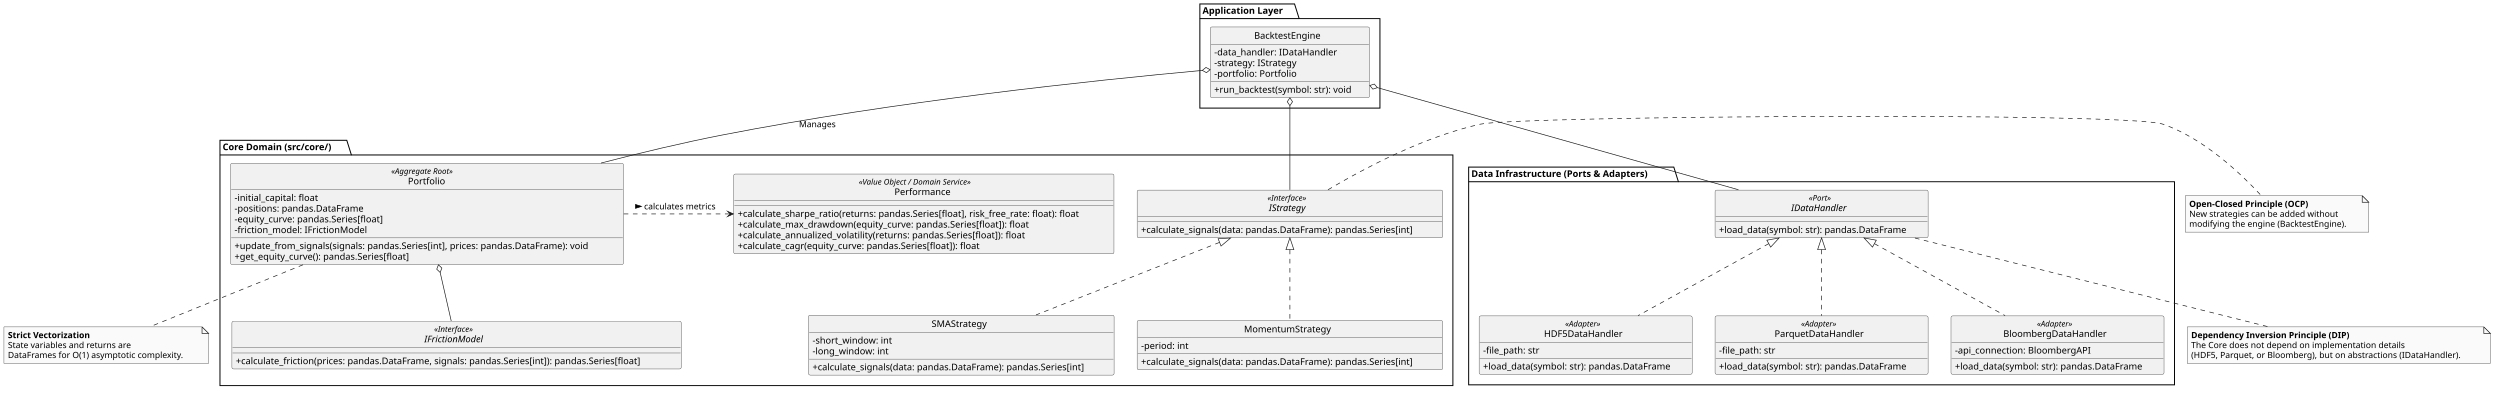
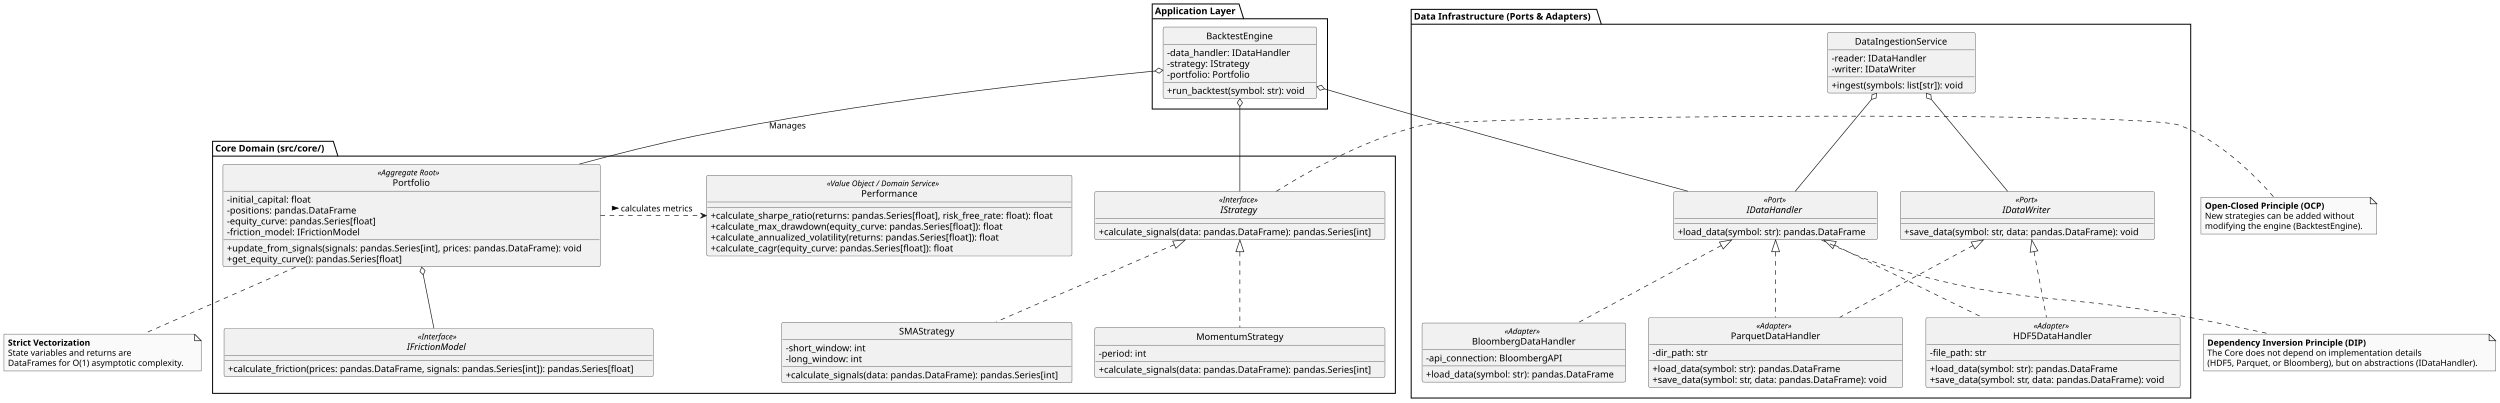
- <svg xmlns="http://www.w3.org/2000/svg" width="3804" height="601" data-diagram-type="CLASS" preserveAspectRatio="none" style="width:3804px;height:601px;background:#fff" viewBox="0 0 3804 601">
-   <g id="ent0001" data-qualified-name="Core Domain .src.core.." data-source-line="7">
-     <path fill="none" d="M334.71 213.49h192.956l7 22.297H2210.71V586.72h-1876z" style="stroke:#000;stroke-width:1.5;stroke-linejoin:miter;stroke-miterlimit:10" />
-     <path d="M334.71 235.787h199.956" style="stroke:#000;stroke-width:1.5" />
-     <text x="338.71" y="228.485" font-family="sans-serif" font-size="14" font-weight="700" textLength="186.956">Core Domain (src/core/)</text>
-   </g>
-   <g id="ent0011" data-qualified-name="Data Infrastructure .Ports . Adapters." data-source-line="50">
-     <path fill="none" d="M2234.71 254.23h312.14l7 22.297h754.86V585.56h-1074z" style="stroke:#000;stroke-width:1.5;stroke-linejoin:miter;stroke-miterlimit:10" />
-     <path d="M2234.71 276.527h319.141" style="stroke:#000;stroke-width:1.5" />
-     <text x="2238.71" y="269.225" font-family="sans-serif" font-size="14" font-weight="700" textLength="306.141">Data Infrastructure (Ports &amp; Adapters)</text>
-   </g>
-   <g id="ent0019" data-qualified-name="Application Layer" data-source-line="76">
-     <path fill="none" d="M1825.71 6h144.065l7 22.297h122.935V164.49h-274z" style="stroke:#000;stroke-width:1.5;stroke-linejoin:miter;stroke-miterlimit:10" />
-     <path d="M1825.71 28.297h151.065" style="stroke:#000;stroke-width:1.5" />
-     <text x="1829.71" y="20.995" font-family="sans-serif" font-size="14" font-weight="700" textLength="138.065">Application Layer</text>
-   </g>
-   <g id="ent0002" data-qualified-name="Core Domain .src.core...IFrictionModel" data-source-line="9">
-     <rect width="683.665" height="72.563" x="352.88" y="488.84" fill="#f1f1f1" rx="2.5" ry="2.5" style="stroke:#181818;stroke-width:.5" />
-     <text x="660.508" y="504.979" font-family="sans-serif" font-size="12" font-style="italic" textLength="68.408">«Interface»</text>
-     <text x="645.524" y="520.804" font-family="sans-serif" font-size="14" font-style="italic" textLength="98.376">IFrictionModel</text>
-     <path d="M353.88 529.106h681.665m-681.665 8h681.665" style="stroke:#181818;stroke-width:.5" />
-     <text x="358.88" y="554.101" font-family="sans-serif" font-size="14" textLength="671.665">+calculate_friction(prices: pandas.DataFrame, signals: pandas.Series[int]): pandas.Series[float]</text>
-   </g>
-   <g id="ent0003" data-qualified-name="Core Domain .src.core...IStrategy" data-source-line="13">
-     <rect width="464.929" height="72.563" x="1730.25" y="289.23" fill="#f1f1f1" rx="2.5" ry="2.5" style="stroke:#181818;stroke-width:.5" />
-     <text x="1928.51" y="305.369" font-family="sans-serif" font-size="12" font-style="italic" textLength="68.408">«Interface»</text>
-     <text x="1930.657" y="321.194" font-family="sans-serif" font-size="14" font-style="italic" textLength="64.114">IStrategy</text>
-     <path d="M1731.25 329.496h462.929m-462.929 8h462.929" style="stroke:#181818;stroke-width:.5" />
-     <text x="1736.25" y="354.491" font-family="sans-serif" font-size="14" textLength="452.929">+calculate_signals(data: pandas.DataFrame): pandas.Series[int]</text>
-   </g>
-   <g id="ent0004" data-qualified-name="Core Domain .src.core...SMAStrategy" data-source-line="17">
-     <rect width="464.929" height="91.188" x="1230.25" y="479.53" fill="#f1f1f1" rx="2.5" ry="2.5" style="stroke:#181818;stroke-width:.5" />
-     <text x="1417.45" y="497.525" font-family="sans-serif" font-size="14" textLength="90.528">SMAStrategy</text>
-     <path d="M1231.25 505.827h462.929" style="stroke:#181818;stroke-width:.5" />
-     <text x="1236.25" y="522.822" font-family="sans-serif" font-size="14" textLength="128.564">-short_window: int</text>
-     <text x="1236.25" y="539.119" font-family="sans-serif" font-size="14" textLength="122.801">-long_window: int</text>
-     <path d="M1231.25 546.421h462.929" style="stroke:#181818;stroke-width:.5" />
-     <text x="1236.25" y="563.416" font-family="sans-serif" font-size="14" textLength="452.929">+calculate_signals(data: pandas.DataFrame): pandas.Series[int]</text>
-   </g>
-   <g id="ent0005" data-qualified-name="Core Domain .src.core...MomentumStrategy" data-source-line="23">
-     <rect width="464.929" height="74.891" x="1730.25" y="487.68" fill="#f1f1f1" rx="2.5" ry="2.5" style="stroke:#181818;stroke-width:.5" />
-     <text x="1892.837" y="505.675" font-family="sans-serif" font-size="14" textLength="139.754">MomentumStrategy</text>
-     <path d="M1731.25 513.977h462.929" style="stroke:#181818;stroke-width:.5" />
-     <text x="1736.25" y="530.972" font-family="sans-serif" font-size="14" textLength="77.068">-period: int</text>
-     <path d="M1731.25 538.274h462.929" style="stroke:#181818;stroke-width:.5" />
-     <text x="1736.25" y="555.269" font-family="sans-serif" font-size="14" textLength="452.929">+calculate_signals(data: pandas.DataFrame): pandas.Series[int]</text>
-   </g>
-   <g id="ent0008" data-qualified-name="Core Domain .src.core...Portfolio" data-source-line="31">
-     <rect width="597.84" height="154.047" x="350.79" y="248.49" fill="#f1f1f1" rx="2.5" ry="2.5" style="stroke:#181818;stroke-width:.5" />
-     <text x="595.188" y="264.629" font-family="sans-serif" font-size="12" font-style="italic" textLength="109.043">«Aggregate Root»</text>
-     <text x="620.664" y="280.454" font-family="sans-serif" font-size="14" textLength="58.092">Portfolio</text>
-     <path d="M351.79 288.756h595.84" style="stroke:#181818;stroke-width:.5" />
-     <text x="356.79" y="305.751" font-family="sans-serif" font-size="14" textLength="138.182">-initial_capital: float</text>
-     <text x="356.79" y="322.048" font-family="sans-serif" font-size="14" textLength="210.581">-positions: pandas.DataFrame</text>
-     <text x="356.79" y="338.344" font-family="sans-serif" font-size="14" textLength="245.458">-equity_curve: pandas.Series[float]</text>
-     <text x="356.79" y="354.641" font-family="sans-serif" font-size="14" textLength="212.276">-friction_model: IFrictionModel</text>
-     <path d="M351.79 361.943h595.84" style="stroke:#181818;stroke-width:.5" />
-     <text x="356.79" y="378.938" font-family="sans-serif" font-size="14" textLength="585.84">+update_from_signals(signals: pandas.Series[int], prices: pandas.DataFrame): void</text>
-     <text x="356.79" y="395.235" font-family="sans-serif" font-size="14" textLength="293.05">+get_equity_curve(): pandas.Series[float]</text>
-   </g>
-   <g id="ent0009" data-qualified-name="Core Domain .src.core...Performance" data-source-line="40">
-     <rect width="578.576" height="121.453" x="1116.42" y="264.78" fill="#f1f1f1" rx="2.5" ry="2.5" style="stroke:#181818;stroke-width:.5" />
-     <text x="1306.775" y="280.919" font-family="sans-serif" font-size="12" font-style="italic" textLength="197.865">«Value Object / Domain Service»</text>
-     <text x="1360.977" y="296.744" font-family="sans-serif" font-size="14" textLength="89.462">Performance</text>
-     <path d="M1117.42 305.046h576.576m-576.576 8h576.576" style="stroke:#181818;stroke-width:.5" />
-     <text x="1122.42" y="330.041" font-family="sans-serif" font-size="14" textLength="566.576">+calculate_sharpe_ratio(returns: pandas.Series[float], risk_free_rate: float): float</text>
-     <text x="1122.42" y="346.338" font-family="sans-serif" font-size="14" textLength="483.937">+calculate_max_drawdown(equity_curve: pandas.Series[float]): float</text>
-     <text x="1122.42" y="362.635" font-family="sans-serif" font-size="14" textLength="478.037">+calculate_annualized_volatility(returns: pandas.Series[float]): float</text>
-     <text x="1122.42" y="378.931" font-family="sans-serif" font-size="14" textLength="404.906">+calculate_cagr(equity_curve: pandas.Series[float]): float</text>
-   </g>
-   <g id="ent0012" data-qualified-name="Data Infrastructure .Ports . Adapters..IDataHandler" data-source-line="52">
-     <rect width="324.156" height="72.563" x="2609.63" y="289.23" fill="#f1f1f1" rx="2.5" ry="2.5" style="stroke:#181818;stroke-width:.5" />
-     <text x="2752.258" y="305.369" font-family="sans-serif" font-size="12" font-style="italic" textLength="38.9">«Port»</text>
-     <text x="2725.367" y="321.194" font-family="sans-serif" font-size="14" font-style="italic" textLength="92.682">IDataHandler</text>
-     <path d="M2610.63 329.496h322.156m-322.156 8h322.156" style="stroke:#181818;stroke-width:.5" />
-     <text x="2615.63" y="354.491" font-family="sans-serif" font-size="14" textLength="312.156">+load_data(symbol: str): pandas.DataFrame</text>
-   </g>
-   <g id="ent0013" data-qualified-name="Data Infrastructure .Ports . Adapters..HDF5DataHandler" data-source-line="56">
-     <rect width="324.156" height="88.859" x="2250.63" y="480.7" fill="#f1f1f1" rx="2.5" ry="2.5" style="stroke:#181818;stroke-width:.5" />
-     <text x="2381.457" y="496.839" font-family="sans-serif" font-size="12" font-style="italic" textLength="62.502">«Adapter»</text>
-     <text x="2349.298" y="512.664" font-family="sans-serif" font-size="14" textLength="126.82">HDF5DataHandler</text>
-     <path d="M2251.63 520.966h322.156" style="stroke:#181818;stroke-width:.5" />
-     <text x="2256.63" y="537.961" font-family="sans-serif" font-size="14" textLength="92.907">-file_path: str</text>
-     <path d="M2251.63 545.263h322.156" style="stroke:#181818;stroke-width:.5" />
-     <text x="2256.63" y="562.258" font-family="sans-serif" font-size="14" textLength="312.156">+load_data(symbol: str): pandas.DataFrame</text>
-   </g>
-   <g id="ent0014" data-qualified-name="Data Infrastructure .Ports . Adapters..ParquetDataHandler" data-source-line="61">
-     <rect width="324.156" height="88.859" x="2609.63" y="480.7" fill="#f1f1f1" rx="2.5" ry="2.5" style="stroke:#181818;stroke-width:.5" />
-     <text x="2740.457" y="496.839" font-family="sans-serif" font-size="12" font-style="italic" textLength="62.502">«Adapter»</text>
-     <text x="2700.112" y="512.664" font-family="sans-serif" font-size="14" textLength="143.192">ParquetDataHandler</text>
-     <path d="M2610.63 520.966h322.156" style="stroke:#181818;stroke-width:.5" />
-     <text x="2615.63" y="537.961" font-family="sans-serif" font-size="14" textLength="92.907">-file_path: str</text>
-     <path d="M2610.63 545.263h322.156" style="stroke:#181818;stroke-width:.5" />
-     <text x="2615.63" y="562.258" font-family="sans-serif" font-size="14" textLength="312.156">+load_data(symbol: str): pandas.DataFrame</text>
-   </g>
-   <g id="ent0015" data-qualified-name="Data Infrastructure .Ports . Adapters..BloombergDataHandler" data-source-line="66">
-     <rect width="324.156" height="88.859" x="2968.63" y="480.7" fill="#f1f1f1" rx="2.5" ry="2.5" style="stroke:#181818;stroke-width:.5" />
-     <text x="3099.457" y="496.839" font-family="sans-serif" font-size="12" font-style="italic" textLength="62.502">«Adapter»</text>
-     <text x="3048.229" y="512.664" font-family="sans-serif" font-size="14" textLength="164.958">BloombergDataHandler</text>
-     <path d="M2969.63 520.966h322.156" style="stroke:#181818;stroke-width:.5" />
-     <text x="2974.63" y="537.961" font-family="sans-serif" font-size="14" textLength="218.265">-api_connection: BloombergAPI</text>
-     <path d="M2969.63 545.263h322.156" style="stroke:#181818;stroke-width:.5" />
-     <text x="2974.63" y="562.258" font-family="sans-serif" font-size="14" textLength="312.156">+load_data(symbol: str): pandas.DataFrame</text>
-   </g>
-   <g id="ent0020" data-qualified-name="Application Layer.BacktestEngine" data-source-line="77">
-     <rect width="242.371" height="107.484" x="1841.53" y="41" fill="#f1f1f1" rx="2.5" ry="2.5" style="stroke:#181818;stroke-width:.5" />
-     <text x="1908.288" y="58.995" font-family="sans-serif" font-size="14" textLength="108.856">BacktestEngine</text>
-     <path d="M1842.53 67.297h240.371" style="stroke:#181818;stroke-width:.5" />
-     <text x="1847.53" y="84.292" font-family="sans-serif" font-size="14" textLength="198.905">-data_handler: IDataHandler</text>
-     <text x="1847.53" y="100.589" font-family="sans-serif" font-size="14" textLength="136.726">-strategy: IStrategy</text>
-     <text x="1847.53" y="116.886" font-family="sans-serif" font-size="14" textLength="130.847">-portfolio: Portfolio</text>
-     <path d="M1842.53 124.188h240.371" style="stroke:#181818;stroke-width:.5" />
-     <text x="1847.53" y="141.183" font-family="sans-serif" font-size="14" textLength="230.371">+run_backtest(symbol: str): void</text>
-   </g>
-   <g id="ent0026" data-qualified-name="GMN25" data-source-line="92">
-     <path fill="#fafafa" d="M3328.05 497.43v55.398h461.324V507.43l-10-10H3328.05" style="stroke:#181818;stroke-width:.5" />
-     <path fill="#fafafa" d="M3779.374 497.43v10h10l-10-10" style="stroke:#181818;stroke-width:1" />
-     <text x="3334.05" y="514.497" font-family="sans-serif" font-size="13" font-weight="700" textLength="273.724">Dependency Inversion Principle (DIP)</text>
-     <text x="3334.05" y="529.63" font-family="sans-serif" font-size="13" textLength="347.242">The Core does not depend on implementation details</text>
-     <text x="3334.05" y="544.763" font-family="sans-serif" font-size="13" textLength="440.324">(HDF5, Parquet, or Bloomberg), but on abstractions (IDataHandler).</text>
-   </g>
-   <g id="ent0029" data-qualified-name="GMN28" data-source-line="98">
-     <path fill="#fafafa" d="M3325.07 297.81v55.398h279.28V307.81l-10-10h-269.28" style="stroke:#181818;stroke-width:.5" />
-     <path fill="#fafafa" d="M3594.35 297.81v10h10l-10-10" style="stroke:#181818;stroke-width:1" />
-     <text x="3331.07" y="314.877" font-family="sans-serif" font-size="13" font-weight="700" textLength="208.057">Open-Closed Principle (OCP)</text>
-     <text x="3331.07" y="330.01" font-family="sans-serif" font-size="13" textLength="243.122">New strategies can be added without</text>
-     <text x="3331.07" y="345.142" font-family="sans-serif" font-size="13" textLength="258.28">modifying the engine (BacktestEngine).</text>
-   </g>
-   <g id="ent0032" data-qualified-name="GMN31" data-source-line="104">
-     <path fill="#fafafa" d="M6 497.43v55.398h311.424V507.43l-10-10H6" style="stroke:#181818;stroke-width:.5" />
-     <path fill="#fafafa" d="M307.424 497.43v10h10l-10-10" style="stroke:#181818;stroke-width:1" />
-     <text x="12" y="514.497" font-family="sans-serif" font-size="13" font-weight="700" textLength="142.683">Strict Vectorization</text>
-     <text x="12" y="529.63" font-family="sans-serif" font-size="13" textLength="202.96">State variables and returns are</text>
-     <text x="12" y="544.763" font-family="sans-serif" font-size="13" textLength="290.424">DataFrames for O(1) asymptotic complexity.</text>
-   </g>
-   <g id="lnk6" fill="none" data-entity-1="ent0003" data-entity-2="ent0004" data-link-type="extension" data-source-line="28">
-     <path id="IStrategy-backto-SMAStrategy" d="M1855.72 368.797c-82.98 32.8-189.63 74.943-279.31 110.393" style="stroke:#181818;stroke-width:1;stroke-dasharray:7,7" />
-     <path d="m1872.46 362.18-18.945 1.037 4.41 11.16z" style="stroke:#181818;stroke-width:1;stroke-linejoin:miter;stroke-miterlimit:10" />
-   </g>
-   <g id="lnk7" fill="none" data-entity-1="ent0003" data-entity-2="ent0005" data-link-type="extension" data-source-line="29">
-     <path id="IStrategy-backto-MomentumStrategy" d="M1962.71 379.84v107.59" style="stroke:#181818;stroke-width:1;stroke-dasharray:7,7" />
-     <path d="m1962.71 361.84-6 18h12z" style="stroke:#181818;stroke-width:1;stroke-linejoin:miter;stroke-miterlimit:10" />
-   </g>
-   <g id="lnk10" data-entity-1="ent0008" data-entity-2="ent0009" data-link-type="dependency" data-source-line="47">
-     <path id="Portfolio-to-Performance" fill="none" d="M949.05 325.51h161.92" style="stroke:#181818;stroke-width:1;stroke-dasharray:7,7" />
-     <path fill="#181818" d="m1115.97 325.51-9-4 4 4-4 4z" style="stroke:#181818;stroke-width:1;stroke-linejoin:miter;stroke-miterlimit:10" />
-     <path d="m976.03 314.076-9.045-2.939v5.878z" style="stroke:#000;stroke-width:1;stroke-linejoin:miter;stroke-miterlimit:10" />
-     <text x="980.03" y="318.577" font-family="sans-serif" font-size="13" textLength="118.327">calculates metrics</text>
-   </g>
-   <g id="lnk16" fill="none" data-entity-1="ent0012" data-entity-2="ent0013" data-link-type="extension" data-source-line="71">
-     <path id="IDataHandler-backto-HDF5DataHandler" d="M2691.35 370.749c-60.16 33.11-134.25 73.901-198.86 109.461" style="stroke:#181818;stroke-width:1;stroke-dasharray:7,7" />
-     <path d="m2707.12 362.07-18.662 3.423 5.785 10.512z" style="stroke:#181818;stroke-width:1;stroke-linejoin:miter;stroke-miterlimit:10" />
-   </g>
-   <g id="lnk17" fill="none" data-entity-1="ent0012" data-entity-2="ent0014" data-link-type="extension" data-source-line="72">
-     <path id="IDataHandler-backto-ParquetDataHandler" d="M2771.71 379.84v100.63" style="stroke:#181818;stroke-width:1;stroke-dasharray:7,7" />
-     <path d="m2771.71 361.84-6 18h12z" style="stroke:#181818;stroke-width:1;stroke-linejoin:miter;stroke-miterlimit:10" />
-   </g>
-   <g id="lnk18" fill="none" data-entity-1="ent0012" data-entity-2="ent0015" data-link-type="extension" data-source-line="73">
-     <path id="IDataHandler-backto-BloombergDataHandler" d="M2852.08 370.749c60.16 33.11 134.25 73.901 198.86 109.461" style="stroke:#181818;stroke-width:1;stroke-dasharray:7,7" />
-     <path d="m2836.31 362.07 12.876 13.935 5.786-10.512z" style="stroke:#181818;stroke-width:1;stroke-linejoin:miter;stroke-miterlimit:10" />
-   </g>
-   <g id="lnk21" data-entity-1="ent0020" data-entity-2="ent0012" data-link-type="aggregation" data-source-line="86">
-     <path id="BacktestEngine-backto-IDataHandler" fill="none" d="M2095.817 133.385c151.07 42.72 396.103 112.005 549.423 155.365" style="stroke:#181818;stroke-width:1" />
-     <path fill="none" d="m2084.27 130.12 4.685 5.482 6.862-2.217-4.685-5.481z" style="stroke:#181818;stroke-width:1;stroke-linejoin:miter;stroke-miterlimit:10" />
-     <text x="2319.71" y="193.557" font-family="sans-serif" font-size="13" textLength="4.132"> </text>
-   </g>
-   <g id="lnk22" data-entity-1="ent0020" data-entity-2="ent0003" data-link-type="aggregation" data-source-line="87">
-     <path id="BacktestEngine-backto-IStrategy" fill="none" d="M1962.71 160.8v128.03" style="stroke:#181818;stroke-width:1" />
-     <path fill="none" d="m1962.71 148.8-4 6 4 6 4-6z" style="stroke:#181818;stroke-width:1;stroke-linejoin:miter;stroke-miterlimit:10" />
-     <text x="1963.71" y="193.557" font-family="sans-serif" font-size="13" textLength="4.132"> </text>
-   </g>
-   <g id="lnk23" data-entity-1="ent0020" data-entity-2="ent0008" data-link-type="aggregation" data-source-line="88">
-     <path id="BacktestEngine-backto-Portfolio" fill="none" d="M1829.4 107.126c-167.93 15.4-468.2 47.134-730.69 98.364-60.05 11.72-123.95 26.94-184.14 42.57" style="stroke:#181818;stroke-width:1" />
-     <path fill="none" d="m1841.35 106.03-6.34-3.435-5.61 4.53 6.34 3.436z" style="stroke:#181818;stroke-width:1;stroke-linejoin:miter;stroke-miterlimit:10" />
-     <text x="1215.71" y="193.557" font-family="sans-serif" font-size="13" textLength="58.411">Manages</text>
-   </g>
-   <g id="lnk24" data-entity-1="ent0008" data-entity-2="ent0002" data-link-type="aggregation" data-source-line="89">
-     <path id="Portfolio-backto-IFrictionModel" fill="none" d="M669.773 414.61c6.7 29.44 11.377 49.97 16.807 73.79" style="stroke:#181818;stroke-width:1" />
-     <path fill="none" d="m667.11 402.91-2.569 6.738 5.232 4.963 2.569-6.738z" style="stroke:#181818;stroke-width:1;stroke-linejoin:miter;stroke-miterlimit:10" />
-     <text x="677.71" y="445.597" font-family="sans-serif" font-size="13" textLength="4.132"> </text>
-   </g>
-   <g id="lnk27" data-entity-1="ent0012" data-entity-2="ent0026" data-link-type="association" data-source-line="92">
-     <path id="IDataHandler-GMN25" fill="none" d="M2913.78 362.18c154.29 38.75 397.34 99.78 536.84 134.8" style="stroke:#181818;stroke-width:1;stroke-dasharray:7,7" />
-   </g>
-   <g id="lnk30" data-entity-1="ent0003" data-entity-2="ent0029" data-link-type="association" data-source-line="98">
-     <path id="IStrategy-GMN28" fill="none" d="M2020.65 288.76c56.55-33.53 146.29-80.68 231.56-99.77 56.33-12.62 984.46-18.89 1039 0 61.94 21.44 118.54 75.15 149.31 108.45" style="stroke:#181818;stroke-width:1;stroke-dasharray:7,7" />
-   </g>
-   <g id="lnk33" data-entity-1="ent0008" data-entity-2="ent0032" data-link-type="association" data-source-line="104">
-     <path id="Portfolio-GMN31" fill="none" d="M461.04 402.91c-81.81 33.13-172.37 69.8-232.22 94.04" style="stroke:#181818;stroke-width:1;stroke-dasharray:7,7" />
+ <svg xmlns="http://www.w3.org/2000/svg" contentStyleType="text/css" data-diagram-type="CLASS" height="611px" preserveAspectRatio="none" style="width:3794px;height:611px;background:#FFFFFF;" version="1.1" viewBox="0 0 3794 611" width="3794px" zoomAndPan="magnify">
+   <defs />
+   <g>
+     <g class="cluster" data-qualified-name="Core Domain .src.core.." data-source-line="7" id="ent0002">
+       <polygon fill="none" points="322.62,214.44,505.828,214.44,512.828,236.928,2117.62,236.928,2117.62,597.01,322.62,597.01,322.62,214.44" style="stroke:#000000;stroke-width:1.5;" />
+       <line style="stroke:#000000;stroke-width:1.5;" x1="322.62" x2="512.828" y1="236.928" y2="236.928" />
+       <text fill="#000000" font-family="sans-serif" font-size="14" font-weight="bold" lengthAdjust="spacing" textLength="177.208" x="326.62" y="229.975">Core Domain (src/core/)</text>
+     </g>
+     <g class="cluster" data-qualified-name="Data Infrastructure .Ports . Adapters." data-source-line="50" id="ent0012">
+       <polygon fill="none" points="2141.62,14.25,2423.115,14.25,2430.115,36.738,3324.62,36.738,3324.62,604.08,2141.62,604.08,2141.62,14.25" style="stroke:#000000;stroke-width:1.5;" />
+       <line style="stroke:#000000;stroke-width:1.5;" x1="2141.62" x2="2430.115" y1="36.738" y2="36.738" />
+       <text fill="#000000" font-family="sans-serif" font-size="14" font-weight="bold" lengthAdjust="spacing" textLength="275.495" x="2145.62" y="29.785">Data Infrastructure (Ports &amp; Adapters)</text>
+     </g>
+     <g class="cluster" data-qualified-name="Application Layer" data-source-line="93" id="ent0026">
+       <polygon fill="none" points="1748.62,6,1880.347,6,1887.347,28.488,2014.62,28.488,2014.62,165.44,1748.62,165.44,1748.62,6" style="stroke:#000000;stroke-width:1.5;" />
+       <line style="stroke:#000000;stroke-width:1.5;" x1="1748.62" x2="1887.347" y1="28.488" y2="28.488" />
+       <text fill="#000000" font-family="sans-serif" font-size="14" font-weight="bold" lengthAdjust="spacing" textLength="125.727" x="1752.62" y="21.535">Application Layer</text>
+     </g>
+     <g class="entity" data-qualified-name="Core Domain .src.core...IFrictionModel" data-source-line="9" id="ent0003">
+       <rect fill="#F1F1F1" height="73.109" rx="2.5" ry="2.5" style="stroke:#181818;stroke-width:0.5;" width="651.263" x="339.99" y="498.48" />
+       <text fill="#000000" font-family="sans-serif" font-size="12" font-style="italic" lengthAdjust="spacing" textLength="63.434" x="633.905" y="515.082">«Interface»</text>
+       <text fill="#000000" font-family="sans-serif" font-size="14" font-style="italic" lengthAdjust="spacing" textLength="96.373" x="617.435" y="531.148">IFrictionModel</text>
+       <line style="stroke:#181818;stroke-width:0.5;" x1="340.99" x2="990.253" y1="539.101" y2="539.101" />
+       <line style="stroke:#181818;stroke-width:0.5;" x1="340.99" x2="990.253" y1="547.101" y2="547.101" />
+       <text fill="#000000" font-family="sans-serif" font-size="14" lengthAdjust="spacing" textLength="639.263" x="345.99" y="564.636">+calculate_friction(prices: pandas.DataFrame, signals: pandas.Series[int]): pandas.Series[float]</text>
+     </g>
+     <g class="entity" data-qualified-name="Core Domain .src.core...IStrategy" data-source-line="13" id="ent0004">
+       <rect fill="#F1F1F1" height="73.109" rx="2.5" ry="2.5" style="stroke:#181818;stroke-width:0.5;" width="440.435" x="1661.41" y="290.66" />
+       <text fill="#000000" font-family="sans-serif" font-size="12" font-style="italic" lengthAdjust="spacing" textLength="63.434" x="1849.911" y="307.262">«Interface»</text>
+       <text fill="#000000" font-family="sans-serif" font-size="14" font-style="italic" lengthAdjust="spacing" textLength="59.35" x="1851.953" y="323.328">IStrategy</text>
+       <line style="stroke:#181818;stroke-width:0.5;" x1="1662.41" x2="2100.845" y1="331.281" y2="331.281" />
+       <line style="stroke:#181818;stroke-width:0.5;" x1="1662.41" x2="2100.845" y1="339.281" y2="339.281" />
+       <text fill="#000000" font-family="sans-serif" font-size="14" lengthAdjust="spacing" textLength="428.435" x="1667.41" y="356.816">+calculate_signals(data: pandas.DataFrame): pandas.Series[int]</text>
+     </g>
+     <g class="entity" data-qualified-name="Core Domain .src.core...SMAStrategy" data-source-line="17" id="ent0005">
+       <rect fill="#F1F1F1" height="91.953" rx="2.5" ry="2.5" style="stroke:#181818;stroke-width:0.5;" width="440.435" x="1186.41" y="489.06" />
+       <text fill="#000000" font-family="sans-serif" font-size="14" lengthAdjust="spacing" textLength="84.574" x="1364.341" y="507.595">SMAStrategy</text>
+       <line style="stroke:#181818;stroke-width:0.5;" x1="1187.41" x2="1625.845" y1="515.548" y2="515.548" />
+       <text fill="#000000" font-family="sans-serif" font-size="14" lengthAdjust="spacing" textLength="129.042" x="1192.41" y="533.083">-short_window: int</text>
+       <text fill="#000000" font-family="sans-serif" font-size="14" lengthAdjust="spacing" textLength="123.717" x="1192.41" y="549.572">-long_window: int</text>
+       <line style="stroke:#181818;stroke-width:0.5;" x1="1187.41" x2="1625.845" y1="556.525" y2="556.525" />
+       <text fill="#000000" font-family="sans-serif" font-size="14" lengthAdjust="spacing" textLength="428.435" x="1192.41" y="574.06">+calculate_signals(data: pandas.DataFrame): pandas.Series[int]</text>
+     </g>
+     <g class="entity" data-qualified-name="Core Domain .src.core...MomentumStrategy" data-source-line="23" id="ent0006">
+       <rect fill="#F1F1F1" height="75.465" rx="2.5" ry="2.5" style="stroke:#181818;stroke-width:0.5;" width="440.435" x="1661.41" y="497.3" />
+       <text fill="#000000" font-family="sans-serif" font-size="14" lengthAdjust="spacing" textLength="132.528" x="1815.364" y="515.835">MomentumStrategy</text>
+       <line style="stroke:#181818;stroke-width:0.5;" x1="1662.41" x2="2100.845" y1="523.788" y2="523.788" />
+       <text fill="#000000" font-family="sans-serif" font-size="14" lengthAdjust="spacing" textLength="78.73" x="1667.41" y="541.323">-period: int</text>
+       <line style="stroke:#181818;stroke-width:0.5;" x1="1662.41" x2="2100.845" y1="548.277" y2="548.277" />
+       <text fill="#000000" font-family="sans-serif" font-size="14" lengthAdjust="spacing" textLength="428.435" x="1667.41" y="565.812">+calculate_signals(data: pandas.DataFrame): pandas.Series[int]</text>
+     </g>
+     <g class="entity" data-qualified-name="Core Domain .src.core...Portfolio" data-source-line="31" id="ent0009">
+       <rect fill="#F1F1F1" height="155.551" rx="2.5" ry="2.5" style="stroke:#181818;stroke-width:0.5;" width="572.561" x="338.34" y="249.44" />
+       <text fill="#000000" font-family="sans-serif" font-size="12" font-style="italic" lengthAdjust="spacing" textLength="103.312" x="572.964" y="266.042">«Aggregate Root»</text>
+       <text fill="#000000" font-family="sans-serif" font-size="14" lengthAdjust="spacing" textLength="57.743" x="595.749" y="282.108">Portfolio</text>
+       <line style="stroke:#181818;stroke-width:0.5;" x1="339.34" x2="909.9" y1="290.061" y2="290.061" />
+       <text fill="#000000" font-family="sans-serif" font-size="14" lengthAdjust="spacing" textLength="137.341" x="344.34" y="307.596">-initial_capital: float</text>
+       <text fill="#000000" font-family="sans-serif" font-size="14" lengthAdjust="spacing" textLength="205.625" x="344.34" y="324.084">-positions: pandas.DataFrame</text>
+       <text fill="#000000" font-family="sans-serif" font-size="14" lengthAdjust="spacing" textLength="235.751" x="344.34" y="340.573">-equity_curve: pandas.Series[float]</text>
+       <text fill="#000000" font-family="sans-serif" font-size="14" lengthAdjust="spacing" textLength="211.326" x="344.34" y="357.061">-friction_model: IFrictionModel</text>
+       <line style="stroke:#181818;stroke-width:0.5;" x1="339.34" x2="909.9" y1="364.014" y2="364.014" />
+       <text fill="#000000" font-family="sans-serif" font-size="14" lengthAdjust="spacing" textLength="560.561" x="344.34" y="381.549">+update_from_signals(signals: pandas.Series[int], prices: pandas.DataFrame): void</text>
+       <text fill="#000000" font-family="sans-serif" font-size="14" lengthAdjust="spacing" textLength="276.65" x="344.34" y="398.038">+get_equity_curve(): pandas.Series[float]</text>
+     </g>
+     <g class="entity" data-qualified-name="Core Domain .src.core...Performance" data-source-line="40" id="ent0010">
+       <rect fill="#F1F1F1" height="122.574" rx="2.5" ry="2.5" style="stroke:#181818;stroke-width:0.5;" width="554.391" x="1072.43" y="265.93" />
+       <text fill="#000000" font-family="sans-serif" font-size="12" font-style="italic" lengthAdjust="spacing" textLength="189.65" x="1254.8" y="282.532">«Value Object / Domain Service»</text>
+       <text fill="#000000" font-family="sans-serif" font-size="14" lengthAdjust="spacing" textLength="85.203" x="1307.024" y="298.598">Performance</text>
+       <line style="stroke:#181818;stroke-width:0.5;" x1="1073.43" x2="1625.821" y1="306.551" y2="306.551" />
+       <line style="stroke:#181818;stroke-width:0.5;" x1="1073.43" x2="1625.821" y1="314.551" y2="314.551" />
+       <text fill="#000000" font-family="sans-serif" font-size="14" lengthAdjust="spacing" textLength="542.391" x="1078.43" y="332.086">+calculate_sharpe_ratio(returns: pandas.Series[float], risk_free_rate: float): float</text>
+       <text fill="#000000" font-family="sans-serif" font-size="14" lengthAdjust="spacing" textLength="460.462" x="1078.43" y="348.575">+calculate_max_drawdown(equity_curve: pandas.Series[float]): float</text>
+       <text fill="#000000" font-family="sans-serif" font-size="14" lengthAdjust="spacing" textLength="456.415" x="1078.43" y="365.063">+calculate_annualized_volatility(returns: pandas.Series[float]): float</text>
+       <text fill="#000000" font-family="sans-serif" font-size="14" lengthAdjust="spacing" textLength="383.489" x="1078.43" y="381.551">+calculate_cagr(equity_curve: pandas.Series[float]): float</text>
+     </g>
+     <g class="entity" data-qualified-name="Data Infrastructure .Ports . Adapters..IDataHandler" data-source-line="52" id="ent0013">
+       <rect fill="#F1F1F1" height="73.109" rx="2.5" ry="2.5" style="stroke:#181818;stroke-width:0.5;" width="309.097" x="2540.08" y="290.66" />
+       <text fill="#000000" font-family="sans-serif" font-size="12" font-style="italic" lengthAdjust="spacing" textLength="35.977" x="2676.64" y="307.262">«Port»</text>
+       <text fill="#000000" font-family="sans-serif" font-size="14" font-style="italic" lengthAdjust="spacing" textLength="88.314" x="2650.472" y="323.328">IDataHandler</text>
+       <line style="stroke:#181818;stroke-width:0.5;" x1="2541.08" x2="2848.177" y1="331.281" y2="331.281" />
+       <line style="stroke:#181818;stroke-width:0.5;" x1="2541.08" x2="2848.177" y1="339.281" y2="339.281" />
+       <text fill="#000000" font-family="sans-serif" font-size="14" lengthAdjust="spacing" textLength="297.097" x="2546.08" y="356.816">+load_data(symbol: str): pandas.DataFrame</text>
+     </g>
+     <g class="entity" data-qualified-name="Data Infrastructure .Ports . Adapters..IDataWriter" data-source-line="56" id="ent0014">
+       <rect fill="#F1F1F1" height="73.109" rx="2.5" ry="2.5" style="stroke:#181818;stroke-width:0.5;" width="385.755" x="2883.75" y="290.66" />
+       <text fill="#000000" font-family="sans-serif" font-size="12" font-style="italic" lengthAdjust="spacing" textLength="35.977" x="3058.639" y="307.262">«Port»</text>
+       <text fill="#000000" font-family="sans-serif" font-size="14" font-style="italic" lengthAdjust="spacing" textLength="75.735" x="3038.76" y="323.328">IDataWriter</text>
+       <line style="stroke:#181818;stroke-width:0.5;" x1="2884.75" x2="3268.505" y1="331.281" y2="331.281" />
+       <line style="stroke:#181818;stroke-width:0.5;" x1="2884.75" x2="3268.505" y1="339.281" y2="339.281" />
+       <text fill="#000000" font-family="sans-serif" font-size="14" lengthAdjust="spacing" textLength="373.755" x="2889.75" y="356.816">+save_data(symbol: str, data: pandas.DataFrame): void</text>
+     </g>
+     <g class="entity" data-qualified-name="Data Infrastructure .Ports . Adapters..HDF5DataHandler" data-source-line="60" id="ent0015">
+       <rect fill="#F1F1F1" height="106.086" rx="2.5" ry="2.5" style="stroke:#181818;stroke-width:0.5;" width="385.755" x="2922.75" y="481.99" />
+       <text fill="#000000" font-family="sans-serif" font-size="12" font-style="italic" lengthAdjust="spacing" textLength="58.67" x="3086.293" y="498.592">«Adapter»</text>
+       <text fill="#000000" font-family="sans-serif" font-size="14" lengthAdjust="spacing" textLength="121.413" x="3054.921" y="514.658">HDF5DataHandler</text>
+       <line style="stroke:#181818;stroke-width:0.5;" x1="2923.75" x2="3307.505" y1="522.611" y2="522.611" />
+       <text fill="#000000" font-family="sans-serif" font-size="14" lengthAdjust="spacing" textLength="93.57" x="2928.75" y="540.146">-file_path: str</text>
+       <line style="stroke:#181818;stroke-width:0.5;" x1="2923.75" x2="3307.505" y1="547.099" y2="547.099" />
+       <text fill="#000000" font-family="sans-serif" font-size="14" lengthAdjust="spacing" textLength="297.097" x="2928.75" y="564.635">+load_data(symbol: str): pandas.DataFrame</text>
+       <text fill="#000000" font-family="sans-serif" font-size="14" lengthAdjust="spacing" textLength="373.755" x="2928.75" y="581.123">+save_data(symbol: str, data: pandas.DataFrame): void</text>
+     </g>
+     <g class="entity" data-qualified-name="Data Infrastructure .Ports . Adapters..ParquetDataHandler" data-source-line="66" id="ent0016">
+       <rect fill="#F1F1F1" height="106.086" rx="2.5" ry="2.5" style="stroke:#181818;stroke-width:0.5;" width="385.755" x="2501.75" y="481.99" />
+       <text fill="#000000" font-family="sans-serif" font-size="12" font-style="italic" lengthAdjust="spacing" textLength="58.67" x="2665.293" y="498.592">«Adapter»</text>
+       <text fill="#000000" font-family="sans-serif" font-size="14" lengthAdjust="spacing" textLength="136.015" x="2626.62" y="514.658">ParquetDataHandler</text>
+       <line style="stroke:#181818;stroke-width:0.5;" x1="2502.75" x2="2886.505" y1="522.611" y2="522.611" />
+       <text fill="#000000" font-family="sans-serif" font-size="14" lengthAdjust="spacing" textLength="91.116" x="2507.75" y="540.146">-dir_path: str</text>
+       <line style="stroke:#181818;stroke-width:0.5;" x1="2502.75" x2="2886.505" y1="547.099" y2="547.099" />
+       <text fill="#000000" font-family="sans-serif" font-size="14" lengthAdjust="spacing" textLength="297.097" x="2507.75" y="564.635">+load_data(symbol: str): pandas.DataFrame</text>
+       <text fill="#000000" font-family="sans-serif" font-size="14" lengthAdjust="spacing" textLength="373.755" x="2507.75" y="581.123">+save_data(symbol: str, data: pandas.DataFrame): void</text>
+     </g>
+     <g class="entity" data-qualified-name="Data Infrastructure .Ports . Adapters..BloombergDataHandler" data-source-line="72" id="ent0017">
+       <rect fill="#F1F1F1" height="89.598" rx="2.5" ry="2.5" style="stroke:#181818;stroke-width:0.5;" width="309.097" x="2158.08" y="490.24" />
+       <text fill="#000000" font-family="sans-serif" font-size="12" font-style="italic" lengthAdjust="spacing" textLength="58.67" x="2283.293" y="506.842">«Adapter»</text>
+       <text fill="#000000" font-family="sans-serif" font-size="14" lengthAdjust="spacing" textLength="157.719" x="2233.769" y="522.908">BloombergDataHandler</text>
+       <line style="stroke:#181818;stroke-width:0.5;" x1="2159.08" x2="2466.177" y1="530.861" y2="530.861" />
+       <text fill="#000000" font-family="sans-serif" font-size="14" lengthAdjust="spacing" textLength="214.108" x="2164.08" y="548.396">-api_connection: BloombergAPI</text>
+       <line style="stroke:#181818;stroke-width:0.5;" x1="2159.08" x2="2466.177" y1="555.349" y2="555.349" />
+       <text fill="#000000" font-family="sans-serif" font-size="14" lengthAdjust="spacing" textLength="297.097" x="2164.08" y="572.885">+load_data(symbol: str): pandas.DataFrame</text>
+     </g>
+     <g class="entity" data-qualified-name="Data Infrastructure .Ports . Adapters..DataIngestionService" data-source-line="83" id="ent0023">
+       <rect fill="#F1F1F1" height="91.953" rx="2.5" ry="2.5" style="stroke:#181818;stroke-width:0.5;" width="224.085" x="2773.58" y="49.25" />
+       <text fill="#000000" font-family="sans-serif" font-size="14" lengthAdjust="spacing" textLength="141.477" x="2814.884" y="67.785">DataIngestionService</text>
+       <line style="stroke:#181818;stroke-width:0.5;" x1="2774.58" x2="2996.665" y1="75.738" y2="75.738" />
+       <text fill="#000000" font-family="sans-serif" font-size="14" lengthAdjust="spacing" textLength="148.873" x="2779.58" y="93.273">-reader: IDataHandler</text>
+       <text fill="#000000" font-family="sans-serif" font-size="14" lengthAdjust="spacing" textLength="132.023" x="2779.58" y="109.762">-writer: IDataWriter</text>
+       <line style="stroke:#181818;stroke-width:0.5;" x1="2774.58" x2="2996.665" y1="116.715" y2="116.715" />
+       <text fill="#000000" font-family="sans-serif" font-size="14" lengthAdjust="spacing" textLength="212.085" x="2779.58" y="134.25">+ingest(symbols: list[str]): void</text>
+     </g>
+     <g class="entity" data-qualified-name="Application Layer.BacktestEngine" data-source-line="94" id="ent0027">
+       <rect fill="#F1F1F1" height="108.441" rx="2.5" ry="2.5" style="stroke:#181818;stroke-width:0.5;" width="233.149" x="1765.05" y="41" />
+       <text fill="#000000" font-family="sans-serif" font-size="14" lengthAdjust="spacing" textLength="102.088" x="1830.581" y="59.535">BacktestEngine</text>
+       <line style="stroke:#181818;stroke-width:0.5;" x1="1766.05" x2="1997.199" y1="67.488" y2="67.488" />
+       <text fill="#000000" font-family="sans-serif" font-size="14" lengthAdjust="spacing" textLength="193.279" x="1771.05" y="85.023">-data_handler: IDataHandler</text>
+       <text fill="#000000" font-family="sans-serif" font-size="14" lengthAdjust="spacing" textLength="131.223" x="1771.05" y="101.512">-strategy: IStrategy</text>
+       <text fill="#000000" font-family="sans-serif" font-size="14" lengthAdjust="spacing" textLength="133.519" x="1771.05" y="118">-portfolio: Portfolio</text>
+       <line style="stroke:#181818;stroke-width:0.5;" x1="1766.05" x2="1997.199" y1="124.953" y2="124.953" />
+       <text fill="#000000" font-family="sans-serif" font-size="14" lengthAdjust="spacing" textLength="221.149" x="1771.05" y="142.488">+run_backtest(symbol: str): void</text>
+     </g>
+     <g class="entity" data-qualified-name="GMN32" data-source-line="109" id="ent0033">
+       <path d="M3343.8,507.07 L3343.8,563.002 L3787.452,563.002 L3787.452,517.07 L3777.452,507.07 L3343.8,507.07" fill="#FAFAFA" style="stroke:#181818;stroke-width:0.5;" />
+       <path d="M3777.452,507.07 L3777.452,517.07 L3787.452,517.07 L3777.452,507.07" fill="#FAFAFA" style="stroke:#181818;stroke-width:1;" />
+       <text fill="#000000" font-family="sans-serif" font-size="13" font-weight="bold" lengthAdjust="spacing" textLength="247.8" x="3349.8" y="524.638">Dependency Inversion Principle (DIP)</text>
+       <text fill="#000000" font-family="sans-serif" font-size="13" lengthAdjust="spacing" textLength="336.819" x="3349.8" y="539.949">The Core does not depend on implementation details</text>
+       <text fill="#000000" font-family="sans-serif" font-size="13" lengthAdjust="spacing" textLength="422.652" x="3349.8" y="555.26">(HDF5, Parquet, or Bloomberg), but on abstractions (IDataHandler).</text>
+     </g>
+     <g class="entity" data-qualified-name="GMN35" data-source-line="115" id="ent0036">
+       <path d="M3340.16,299.25 L3340.16,355.182 L3607.087,355.182 L3607.087,309.25 L3597.087,299.25 L3340.16,299.25" fill="#FAFAFA" style="stroke:#181818;stroke-width:0.5;" />
+       <path d="M3597.087,299.25 L3597.087,309.25 L3607.087,309.25 L3597.087,299.25" fill="#FAFAFA" style="stroke:#181818;stroke-width:1;" />
+       <text fill="#000000" font-family="sans-serif" font-size="13" font-weight="bold" lengthAdjust="spacing" textLength="193.54" x="3346.16" y="316.818">Open-Closed Principle (OCP)</text>
+       <text fill="#000000" font-family="sans-serif" font-size="13" lengthAdjust="spacing" textLength="233.175" x="3346.16" y="332.129">New strategies can be added without</text>
+       <text fill="#000000" font-family="sans-serif" font-size="13" lengthAdjust="spacing" textLength="245.927" x="3346.16" y="347.44">modifying the engine (BacktestEngine).</text>
+     </g>
+     <g class="entity" data-qualified-name="GMN38" data-source-line="121" id="ent0039">
+       <path d="M6,507.07 L6,563.002 L305.25,563.002 L305.25,517.07 L295.25,507.07 L6,507.07" fill="#FAFAFA" style="stroke:#181818;stroke-width:0.5;" />
+       <path d="M295.25,507.07 L295.25,517.07 L305.25,517.07 L295.25,507.07" fill="#FAFAFA" style="stroke:#181818;stroke-width:1;" />
+       <text fill="#000000" font-family="sans-serif" font-size="13" font-weight="bold" lengthAdjust="spacing" textLength="128.292" x="12" y="524.638">Strict Vectorization</text>
+       <text fill="#000000" font-family="sans-serif" font-size="13" lengthAdjust="spacing" textLength="192.251" x="12" y="539.949">State variables and returns are</text>
+       <text fill="#000000" font-family="sans-serif" font-size="13" lengthAdjust="spacing" textLength="278.25" x="12" y="555.26">DataFrames for O(1) asymptotic complexity.</text>
+     </g>
+     <g class="link" data-entity-1="ent0004" data-entity-2="ent0005" data-link-type="extension" data-source-line="28" id="lnk7">
+       <path codeLine="28" d="M1782.094,371.347 C1702.314,405.917 1597.97,451.13 1511.55,488.57" fill="none" id="IStrategy-backto-SMAStrategy" style="stroke:#181818;stroke-width:1;stroke-dasharray:7,7;" />
+       <polygon fill="none" points="1798.61,364.19,1779.708,365.841,1784.479,376.852,1798.61,364.19" style="stroke:#181818;stroke-width:1;" />
+     </g>
+     <g class="link" data-entity-1="ent0004" data-entity-2="ent0006" data-link-type="extension" data-source-line="29" id="lnk8">
+       <path codeLine="29" d="M1881.62,382.07 C1881.62,419.27 1881.62,459.18 1881.62,496.86" fill="none" id="IStrategy-backto-MomentumStrategy" style="stroke:#181818;stroke-width:1;stroke-dasharray:7,7;" />
+       <polygon fill="none" points="1881.62,364.07,1875.62,382.07,1887.62,382.07,1881.62,364.07" style="stroke:#181818;stroke-width:1;" />
+     </g>
+     <g class="link" data-entity-1="ent0009" data-entity-2="ent0010" data-link-type="dependency" data-source-line="47" id="lnk11">
+       <path codeLine="47" d="M911.16,327.22 C964.1,327.22 1013.3,327.22 1065.97,327.22" fill="none" id="Portfolio-to-Performance" style="stroke:#181818;stroke-width:1;stroke-dasharray:7,7;" />
+       <polygon fill="#181818" points="1071.97,327.22,1062.97,323.22,1066.97,327.22,1062.97,331.22,1071.97,327.22" style="stroke:#181818;stroke-width:1;" />
+       <polygon fill="#000000" points="938.17,315.875,929.125,312.936,929.125,318.814,938.17,315.875" style="stroke:#000000;stroke-width:1;" />
+       <text fill="#000000" font-family="sans-serif" font-size="13" lengthAdjust="spacing" textLength="112.709" x="942.17" y="320.788">calculates metrics</text>
+     </g>
+     <g class="link" data-entity-1="ent0013" data-entity-2="ent0015" data-link-type="extension" data-source-line="77" id="lnk18">
+       <path codeLine="77" d="M2784.131,371.976 C2850.561,404.456 2933.11,444.81 3008.4,481.62" fill="none" id="IDataHandler-backto-HDF5DataHandler" style="stroke:#181818;stroke-width:1;stroke-dasharray:7,7;" />
+       <polygon fill="none" points="2767.96,364.07,2781.495,377.367,2786.766,366.586,2767.96,364.07" style="stroke:#181818;stroke-width:1;" />
+     </g>
+     <g class="link" data-entity-1="ent0014" data-entity-2="ent0015" data-link-type="extension" data-source-line="78" id="lnk19">
+       <path codeLine="78" d="M3086.769,381.756 C3092.919,414.236 3098.72,444.81 3105.69,481.62" fill="none" id="IDataWriter-backto-HDF5DataHandler" style="stroke:#181818;stroke-width:1;stroke-dasharray:7,7;" />
+       <polygon fill="none" points="3083.42,364.07,3080.874,382.872,3092.664,380.639,3083.42,364.07" style="stroke:#181818;stroke-width:1;" />
+     </g>
+     <g class="link" data-entity-1="ent0013" data-entity-2="ent0016" data-link-type="extension" data-source-line="79" id="lnk20">
+       <path codeLine="79" d="M2694.62,382.07 C2694.62,414.55 2694.62,444.81 2694.62,481.62" fill="none" id="IDataHandler-backto-ParquetDataHandler" style="stroke:#181818;stroke-width:1;stroke-dasharray:7,7;" />
+       <polygon fill="none" points="2694.62,364.07,2688.62,382.07,2700.62,382.07,2694.62,364.07" style="stroke:#181818;stroke-width:1;" />
+     </g>
+     <g class="link" data-entity-1="ent0014" data-entity-2="ent0016" data-link-type="extension" data-source-line="80" id="lnk21">
+       <path codeLine="80" d="M2994.243,372.607 C2933.953,405.087 2860.23,444.81 2791.92,481.62" fill="none" id="IDataWriter-backto-ParquetDataHandler" style="stroke:#181818;stroke-width:1;stroke-dasharray:7,7;" />
+       <polygon fill="none" points="3010.09,364.07,2991.398,367.325,2997.089,377.889,3010.09,364.07" style="stroke:#181818;stroke-width:1;" />
+     </g>
+     <g class="link" data-entity-1="ent0013" data-entity-2="ent0017" data-link-type="extension" data-source-line="81" id="lnk22">
+       <path codeLine="81" d="M2612.243,372.607 C2547.363,407.557 2464.4,452.26 2394.68,489.82" fill="none" id="IDataHandler-backto-BloombergDataHandler" style="stroke:#181818;stroke-width:1;stroke-dasharray:7,7;" />
+       <polygon fill="none" points="2628.09,364.07,2609.398,367.324,2615.088,377.889,2628.09,364.07" style="stroke:#181818;stroke-width:1;" />
+     </g>
+     <g class="link" data-entity-1="ent0023" data-entity-2="ent0013" data-link-type="aggregation" data-source-line="89" id="lnk24">
+       <path codeLine="89" d="M2840.224,150.893 C2804.024,194.493 2757.74,250.21 2724.45,290.3" fill="none" id="DataIngestionService-backto-IDataHandler" style="stroke:#181818;stroke-width:1;" />
+       <polygon fill="none" points="2847.89,141.66,2840.98,143.721,2840.224,150.893,2847.135,148.831,2847.89,141.66" style="stroke:#181818;stroke-width:1;" />
+     </g>
+     <g class="link" data-entity-1="ent0023" data-entity-2="ent0014" data-link-type="aggregation" data-source-line="90" id="lnk25">
+       <path codeLine="90" d="M2931.026,150.893 C2967.226,194.493 3013.51,250.21 3046.8,290.3" fill="none" id="DataIngestionService-backto-IDataWriter" style="stroke:#181818;stroke-width:1;" />
+       <polygon fill="none" points="2923.36,141.66,2924.115,148.831,2931.026,150.893,2930.27,143.721,2923.36,141.66" style="stroke:#181818;stroke-width:1;" />
+     </g>
+     <g class="link" data-entity-1="ent0027" data-entity-2="ent0013" data-link-type="aggregation" data-source-line="103" id="lnk28">
+       <path codeLine="103" d="M2010.119,134.92 C2054.809,148.25 2094.78,160.02 2141.62,173.44 C2284.77,214.47 2449.32,259.68 2561.46,290.2" fill="none" id="BacktestEngine-backto-IDataHandler" style="stroke:#181818;stroke-width:1;" />
+       <polygon fill="none" points="1998.62,131.49,2003.226,137.038,2010.119,134.92,2005.513,129.372,1998.62,131.49" style="stroke:#181818;stroke-width:1;" />
+       <text fill="#000000" font-family="sans-serif" font-size="13" lengthAdjust="spacing" textLength="4.113" x="2217.67" y="195.008"> </text>
+     </g>
+     <g class="link" data-entity-1="ent0027" data-entity-2="ent0004" data-link-type="aggregation" data-source-line="104" id="lnk29">
+       <path codeLine="104" d="M1881.62,161.86 C1881.62,205.13 1881.62,252.8 1881.62,290.44" fill="none" id="BacktestEngine-backto-IStrategy" style="stroke:#181818;stroke-width:1;" />
+       <polygon fill="none" points="1881.62,149.86,1877.62,155.86,1881.62,161.86,1885.62,155.86,1881.62,149.86" style="stroke:#181818;stroke-width:1;" />
+       <text fill="#000000" font-family="sans-serif" font-size="13" lengthAdjust="spacing" textLength="4.113" x="1882.62" y="195.008"> </text>
+     </g>
+     <g class="link" data-entity-1="ent0027" data-entity-2="ent0009" data-link-type="aggregation" data-source-line="105" id="lnk30">
+       <path codeLine="105" d="M1752.755,107.78 C1591.765,123.28 1305.25,155.1 1054.62,206.44 C997.4,218.17 936.6,233.37 879.28,248.99" fill="none" id="BacktestEngine-backto-Portfolio" style="stroke:#181818;stroke-width:1;" />
+       <polygon fill="none" points="1764.7,106.63,1758.344,103.223,1752.755,107.78,1759.111,111.187,1764.7,106.63" style="stroke:#181818;stroke-width:1;" />
+       <text fill="#000000" font-family="sans-serif" font-size="13" lengthAdjust="spacing" textLength="55.599" x="1167.05" y="195.008">Manages</text>
+     </g>
+     <g class="link" data-entity-1="ent0009" data-entity-2="ent0003" data-link-type="aggregation" data-source-line="106" id="lnk31">
+       <path codeLine="106" d="M642.354,417.209 C648.694,449.039 653.38,472.59 658.48,498.15" fill="none" id="Portfolio-backto-IFrictionModel" style="stroke:#181818;stroke-width:1;" />
+       <polygon fill="none" points="640.01,405.44,637.259,412.106,642.354,417.209,645.105,410.543,640.01,405.44" style="stroke:#181818;stroke-width:1;" />
+       <text fill="#000000" font-family="sans-serif" font-size="13" lengthAdjust="spacing" textLength="4.113" x="649.8" y="448.558"> </text>
+     </g>
+     <g class="link" data-entity-1="ent0013" data-entity-2="ent0033" data-link-type="association" data-source-line="109" id="lnk34">
+       <path d="M2764.21,364.11 C2794.92,378.68 2831.88,394.5 2866.62,404.99 C3064.23,464.65 3121.91,443.09 3324.62,481.99 C3363.51,489.46 3405.76,498.32 3443.86,506.6" fill="none" id="IDataHandler-GMN32" style="stroke:#181818;stroke-width:1;stroke-dasharray:7,7;" />
+     </g>
+     <g class="link" data-entity-1="ent0004" data-entity-2="ent0036" data-link-type="association" data-source-line="115" id="lnk37">
+       <path d="M1936.9,290.29 C1990.93,256.59 2076.82,209.19 2159.12,189.94 C2221.23,175.42 3247.1,168.39 3307.12,189.94 C3367.42,211.59 3421.45,265.57 3450.69,299.03" fill="none" id="IStrategy-GMN35" style="stroke:#181818;stroke-width:1;stroke-dasharray:7,7;" />
+     </g>
+     <g class="link" data-entity-1="ent0009" data-entity-2="ent0039" data-link-type="association" data-source-line="121" id="lnk40">
+       <path d="M448.65,405.44 C367.69,440.97 276.78,480.87 217.99,506.67" fill="none" id="Portfolio-GMN38" style="stroke:#181818;stroke-width:1;stroke-dasharray:7,7;" />
+     </g>
  </g>
</svg>
